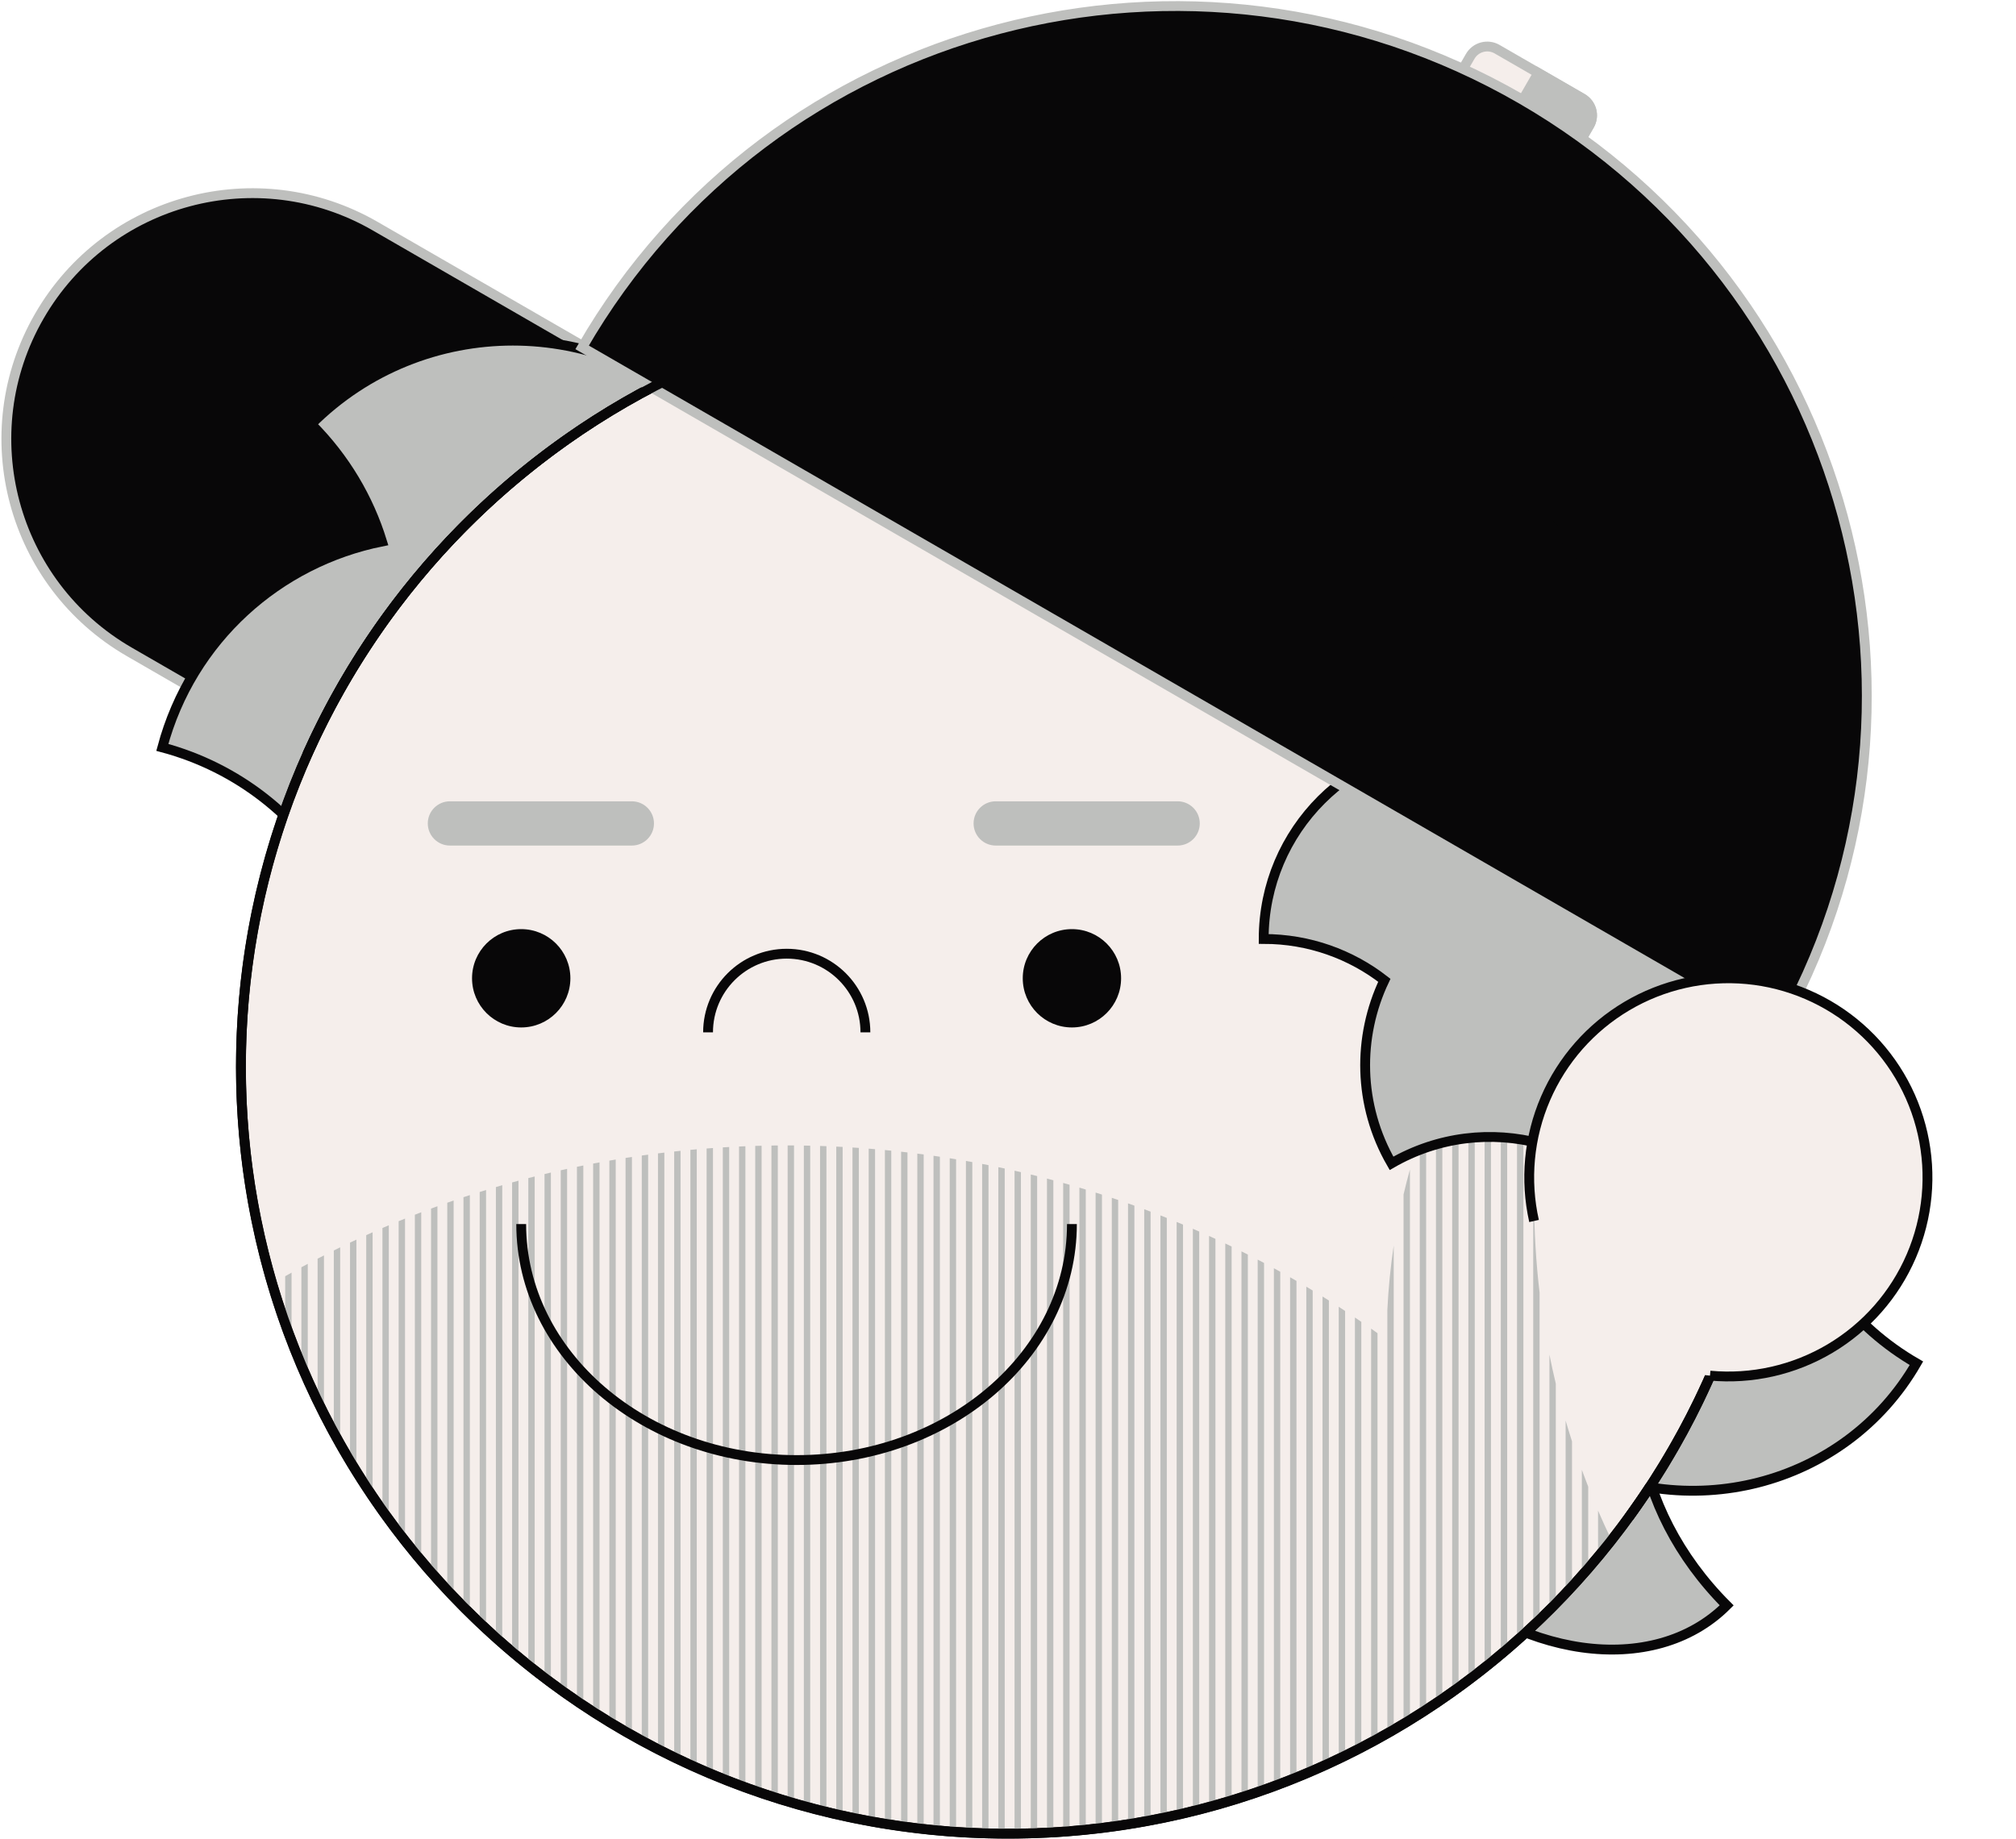
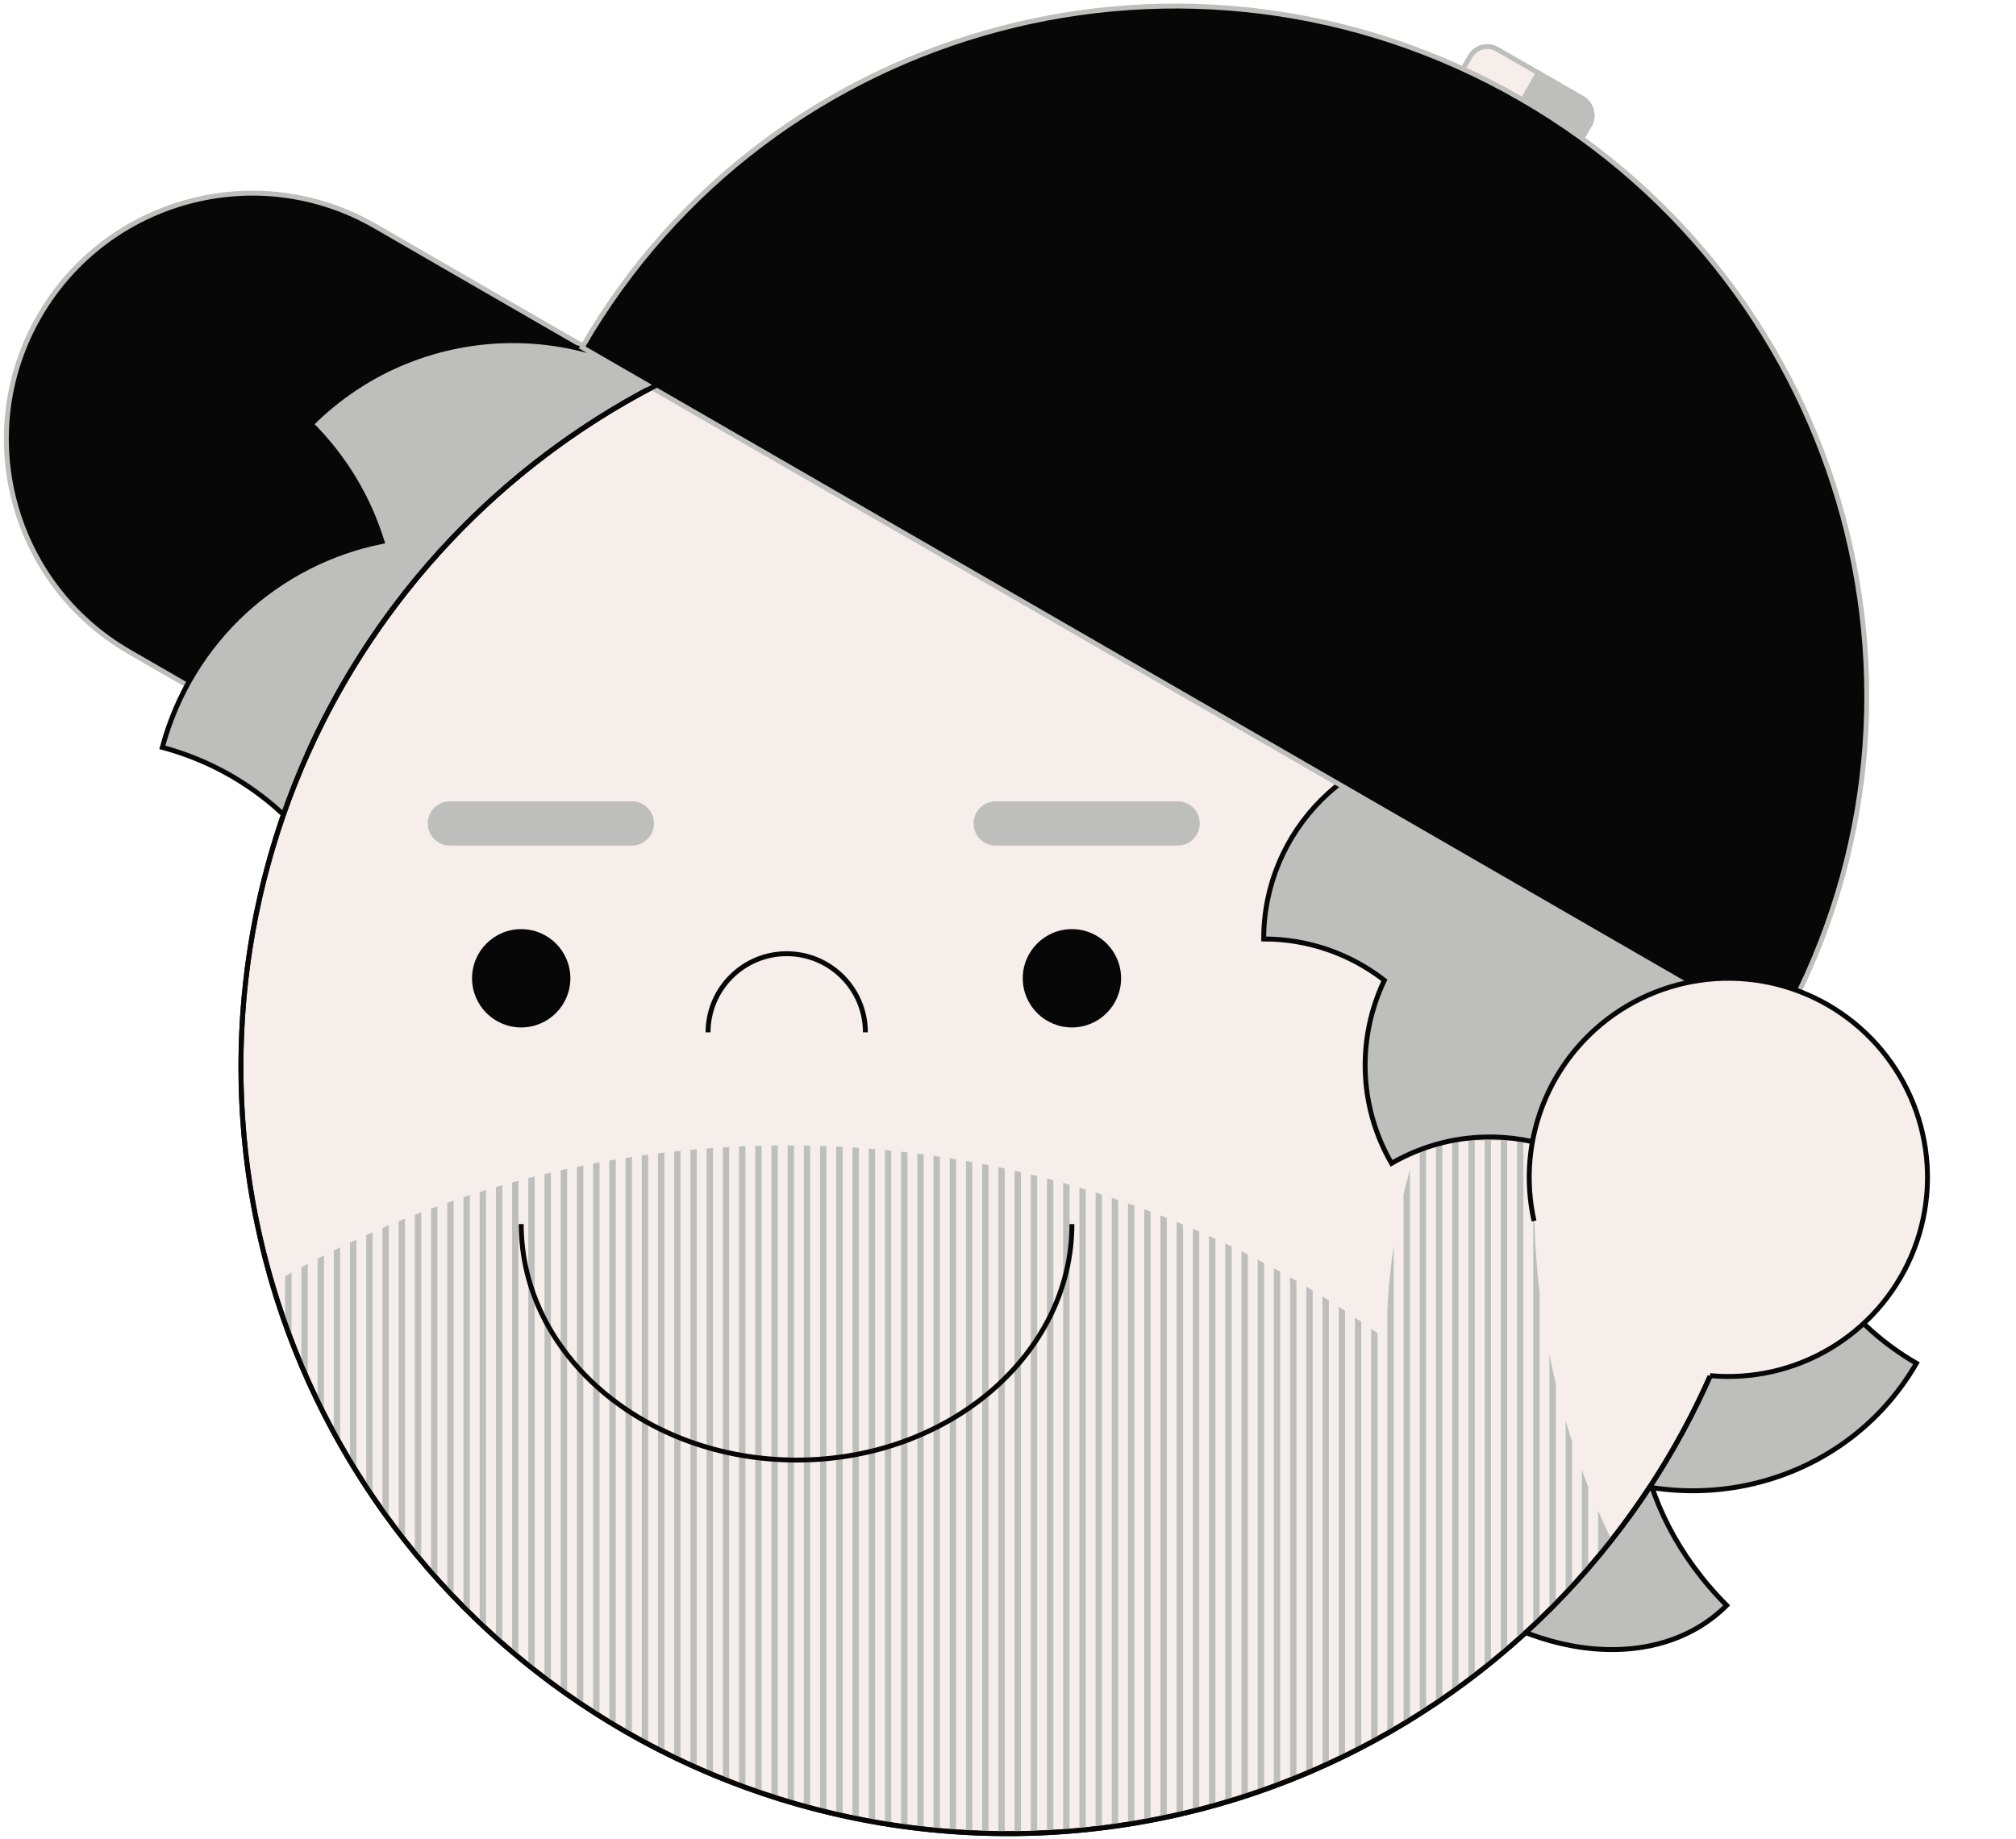
<svg xmlns="http://www.w3.org/2000/svg" width="410" height="374" viewBox="0 0 410 374" fill="none">
-   <rect x="301" y="8" width="28" height="20" rx="4" transform="rotate(30 301 8)" fill="#F5EEEB" stroke="#BEBFBD" stroke-width="2" />
-   <path d="M312.854 14.844L321.785 20C323.698 21.105 324.353 23.551 323.249 25.464L317.249 35.856C316.144 37.77 313.698 38.425 311.785 37.321L302.854 32.164L312.854 14.844Z" fill="#BEBFBD" stroke="#BEBFBD" stroke-width="2" />
-   <path d="M288.603 317.759C308.308 337.464 336.317 341.405 351.162 326.56C331.457 306.854 327.516 278.845 342.361 264L288.603 317.759Z" fill="#BEBFBD" stroke="#080708" stroke-width="2" />
-   <path d="M316.982 295.894C342.678 310.729 375.256 302.409 389.748 277.309C364.052 262.474 354.969 230.1 369.46 205L316.982 295.894Z" fill="#BEBFBD" stroke="#080708" stroke-width="2" />
-   <path d="M76.301 46C52.387 32.193 21.807 40.387 8 64.301C-5.807 88.216 2.387 118.795 26.301 132.603L62.472 153.486C76.831 121.313 101.764 94.896 132.853 78.65L76.301 46Z" fill="#080708" stroke="#BEBFBD" stroke-width="2" />
-   <path d="M63.284 86.284C85.938 63.631 122.666 63.631 145.32 86.284L98.007 133.597L74.031 223.076C82.323 192.131 63.959 160.323 33.013 152.031C38.917 129.998 56.743 114.342 77.691 110.146C74.997 101.415 70.195 93.195 63.284 86.284Z" fill="#BEBFBD" stroke="#080708" stroke-width="2" />
-   <circle cx="205" cy="217" r="156" fill="#F5EEEB" stroke="#080708" stroke-width="2" />
+   <rect x="301" y="8" width="28" height="20" rx="4" transform="rotate(30 301 8)" fill="#F5EEEB" stroke="#BEBFBD" />
+   <path d="M312.854 14.844L321.785 20C323.698 21.105 324.353 23.551 323.249 25.464L317.249 35.856C316.144 37.77 313.698 38.425 311.785 37.321L302.854 32.164L312.854 14.844Z" fill="#BEBFBD" stroke="#BEBFBD" />
+   <path d="M288.603 317.759C308.308 337.464 336.317 341.405 351.162 326.56C331.457 306.854 327.516 278.845 342.361 264L288.603 317.759Z" fill="#BEBFBD" stroke="#080708" />
+   <path d="M316.982 295.894C342.678 310.729 375.256 302.409 389.748 277.309C364.052 262.474 354.969 230.1 369.46 205L316.982 295.894Z" fill="#BEBFBD" stroke="#080708" />
+   <path d="M76.301 46C52.387 32.193 21.807 40.387 8 64.301C-5.807 88.216 2.387 118.795 26.301 132.603L62.472 153.486C76.831 121.313 101.764 94.896 132.853 78.65L76.301 46Z" fill="#080708" stroke="#BEBFBD" />
+   <path d="M63.284 86.284C85.938 63.631 122.666 63.631 145.32 86.284L98.007 133.597L74.031 223.076C82.323 192.131 63.959 160.323 33.013 152.031C38.917 129.998 56.743 114.342 77.691 110.146C74.997 101.415 70.195 93.195 63.284 86.284Z" fill="#BEBFBD" stroke="#080708" />
+   <circle cx="205" cy="217" r="156" fill="#F5EEEB" stroke="#080708" />
  <path d="M282.148 266.484V352.619C282.582 352.372 283.014 352.123 283.444 351.872V253.371C282.794 257.691 282.359 262.065 282.148 266.484Z" fill="#BEBFBD" />
  <path d="M285.444 242.976V350.686C285.878 350.425 286.31 350.161 286.741 349.896V237.911C286.275 239.59 285.843 241.278 285.444 242.976Z" fill="#BEBFBD" />
  <path d="M288.528 232H288.741V348.642C289.174 348.366 289.606 348.087 290.037 347.807V232H292.037V346.482C292.471 346.19 292.903 345.896 293.333 345.599V232H295.333V344.2C295.767 343.891 296.199 343.58 296.63 343.267V232H298.63V341.789C299.063 341.463 299.496 341.135 299.926 340.804V232H301.926V339.243C302.36 338.898 302.792 338.551 303.222 338.202V232H305.222V336.552C305.656 336.188 306.088 335.821 306.518 335.452V232H308.518V333.707C308.953 333.321 309.385 332.933 309.815 332.543V232H311.815V330.696C312.249 330.288 312.681 329.877 313.111 329.464V262.955C312.377 256.739 312 250.413 312 244C312 216.19 319.095 190.038 331.573 167.254C311.456 185.607 296.502 207.673 288.528 232Z" fill="#BEBFBD" />
  <path d="M315.111 275.556V327.506C315.546 327.073 315.978 326.637 316.407 326.199V281.452C315.939 279.5 315.507 277.535 315.111 275.556Z" fill="#BEBFBD" />
  <path d="M318.407 288.974V324.121C318.842 323.661 319.274 323.198 319.704 322.732V293.19C319.253 291.793 318.821 290.387 318.407 288.974Z" fill="#BEBFBD" />
  <path d="M321.704 298.999V320.522C322.139 320.032 322.571 319.539 323 319.043V302.418C322.555 301.285 322.123 300.145 321.704 298.999Z" fill="#BEBFBD" />
  <path d="M325 307.278V316.686C325.111 316.552 325.222 316.418 325.333 316.284L325.217 316.123C326.041 315.128 326.853 314.122 327.653 313.106C326.731 311.184 325.846 309.241 325 307.278Z" fill="#BEBFBD" />
  <path d="M280.148 353.74V271.197C279.717 270.888 279.285 270.581 278.852 270.275V354.446C279.285 354.212 279.717 353.977 280.148 353.74Z" fill="#BEBFBD" />
  <path d="M276.852 355.504V268.883C276.421 268.587 275.989 268.293 275.556 268V356.17C275.989 355.95 276.421 355.728 276.852 355.504Z" fill="#BEBFBD" />
  <path d="M273.556 357.168V266.667C273.125 266.383 272.693 266.101 272.259 265.821V357.796C272.692 357.589 273.125 357.379 273.556 357.168Z" fill="#BEBFBD" />
  <path d="M270.259 358.736V264.543C269.828 264.271 269.396 264.001 268.963 263.732V359.326C269.396 359.131 269.828 358.934 270.259 358.736Z" fill="#BEBFBD" />
  <path d="M266.963 360.21V262.508C266.532 262.248 266.1 261.989 265.667 261.732V360.764C266.1 360.581 266.532 360.396 266.963 360.21Z" fill="#BEBFBD" />
  <path d="M263.667 361.593V260.559C263.236 260.31 262.804 260.062 262.37 259.816V362.112C262.803 361.941 263.236 361.768 263.667 361.593Z" fill="#BEBFBD" />
  <path d="M260.37 362.888V258.693C259.939 258.454 259.507 258.217 259.074 257.981V363.374C259.507 363.214 259.939 363.052 260.37 362.888Z" fill="#BEBFBD" />
  <path d="M257.074 364.097V256.907C256.643 256.679 256.211 256.452 255.778 256.227V364.55C256.211 364.401 256.643 364.25 257.074 364.097Z" fill="#BEBFBD" />
  <path d="M253.778 365.222V255.199C253.347 254.981 252.914 254.764 252.481 254.548V365.642C252.914 365.504 253.346 365.364 253.778 365.222Z" fill="#BEBFBD" />
  <path d="M250.481 366.266V253.567C250.05 253.358 249.618 253.151 249.185 252.945V366.654C249.618 366.527 250.05 366.397 250.481 366.266Z" fill="#BEBFBD" />
  <path d="M247.185 367.229V252.007C246.754 251.808 246.322 251.61 245.889 251.414V367.586C246.322 367.469 246.754 367.35 247.185 367.229Z" fill="#BEBFBD" />
  <path d="M243.889 368.114V250.519C243.458 250.329 243.025 250.141 242.593 249.953V368.44C243.025 368.333 243.457 368.225 243.889 368.114Z" fill="#BEBFBD" />
  <path d="M240.593 368.921V249.101C240.161 248.92 239.729 248.74 239.296 248.562V369.218C239.729 369.121 240.161 369.022 240.593 368.921Z" fill="#BEBFBD" />
  <path d="M237.296 369.653V247.75C236.865 247.578 236.433 247.407 236 247.238V369.92C236.433 369.833 236.865 369.744 237.296 369.653Z" fill="#BEBFBD" />
  <path d="M234 370.309V246.466C233.569 246.303 233.137 246.14 232.704 245.979V370.547C233.136 370.47 233.569 370.391 234 370.309Z" fill="#BEBFBD" />
  <path d="M230.704 370.892V245.247C230.272 245.092 229.84 244.938 229.407 244.786V371.102C229.84 371.034 230.272 370.964 230.704 370.892Z" fill="#BEBFBD" />
  <path d="M227.407 371.403V244.092C226.976 243.945 226.544 243.799 226.111 243.655V371.584C226.544 371.525 226.976 371.465 227.407 371.403Z" fill="#BEBFBD" />
  <path d="M224.111 371.841V242.999C223.68 242.86 223.248 242.723 222.815 242.586V371.994C223.247 371.945 223.68 371.894 224.111 371.841Z" fill="#BEBFBD" />
  <path d="M220.815 372.208V241.968C220.383 241.837 219.951 241.707 219.519 241.579V372.333C219.951 372.293 220.383 372.252 220.815 372.208Z" fill="#BEBFBD" />
  <path d="M217.519 372.505V240.997C217.087 240.873 216.655 240.752 216.222 240.631V372.602C216.655 372.572 217.087 372.539 217.519 372.505Z" fill="#BEBFBD" />
  <path d="M214.222 372.732V240.085C213.791 239.969 213.359 239.855 212.926 239.742V372.802C213.358 372.78 213.791 372.757 214.222 372.732Z" fill="#BEBFBD" />
  <path d="M210.926 372.889V239.232C210.494 239.124 210.062 239.017 209.63 238.912V372.933C210.062 372.92 210.494 372.906 210.926 372.889Z" fill="#BEBFBD" />
  <path d="M207.63 372.978V238.436C207.198 238.335 206.766 238.236 206.333 238.139V372.994C206.766 372.991 207.198 372.985 207.63 372.978Z" fill="#BEBFBD" />
  <path d="M204.333 372.999V237.697C203.902 237.604 203.47 237.512 203.037 237.422V372.988C203.469 372.993 203.901 372.997 204.333 372.999Z" fill="#BEBFBD" />
  <path d="M201.037 372.951V237.014C200.605 236.929 200.173 236.844 199.741 236.761V372.913C200.172 372.927 200.604 372.94 201.037 372.951Z" fill="#BEBFBD" />
  <path d="M197.741 372.834V236.387C197.309 236.309 196.877 236.231 196.444 236.156V372.769C196.876 372.793 197.308 372.814 197.741 372.834Z" fill="#BEBFBD" />
  <path d="M194.444 372.648V235.815C194.013 235.743 193.581 235.673 193.148 235.605V372.556C193.58 372.589 194.012 372.62 194.444 372.648Z" fill="#BEBFBD" />
  <path d="M191.148 372.393V235.297C190.717 235.233 190.284 235.17 189.852 235.108V372.274C190.283 372.315 190.716 372.355 191.148 372.393Z" fill="#BEBFBD" />
  <path d="M187.852 372.068V234.833C187.42 234.775 186.988 234.719 186.556 234.665V371.921C186.987 371.972 187.419 372.021 187.852 372.068Z" fill="#BEBFBD" />
  <path d="M184.556 371.672V234.422C184.124 234.371 183.692 234.322 183.259 234.275V371.497C183.691 371.557 184.123 371.616 184.556 371.672Z" fill="#BEBFBD" />
  <path d="M181.259 371.205V234.064C180.828 234.02 180.395 233.978 179.963 233.937V371.001C180.394 371.071 180.827 371.139 181.259 371.205Z" fill="#BEBFBD" />
  <path d="M177.963 370.665V233.758C177.531 233.721 177.099 233.686 176.667 233.652V370.433C177.098 370.512 177.53 370.59 177.963 370.665Z" fill="#BEBFBD" />
  <path d="M174.667 370.053V233.504C174.235 233.475 173.803 233.446 173.37 233.419V369.792C173.802 369.88 174.234 369.967 174.667 370.053Z" fill="#BEBFBD" />
  <path d="M171.37 369.366V233.303C170.939 233.28 170.507 233.258 170.074 233.237V369.075C170.506 369.174 170.938 369.271 171.37 369.366Z" fill="#BEBFBD" />
  <path d="M168.074 368.604V233.152C167.642 233.136 167.21 233.121 166.778 233.107V368.283C167.209 368.392 167.641 368.499 168.074 368.604Z" fill="#BEBFBD" />
  <path d="M164.778 367.765V233.053C164.346 233.044 163.914 233.035 163.481 233.028V367.414C163.913 367.533 164.345 367.65 164.778 367.765Z" fill="#BEBFBD" />
  <path d="M161.481 366.849V233.005C161.05 233.002 160.618 233 160.185 233V366.467C160.617 366.596 161.049 366.724 161.481 366.849Z" fill="#BEBFBD" />
  <path d="M158.185 365.854V233.008C157.753 233.011 157.321 233.016 156.889 233.023V365.44C157.32 365.58 157.752 365.718 158.185 365.854Z" fill="#BEBFBD" />
  <path d="M154.889 364.777V233.061C154.456 233.071 154.024 233.083 153.593 233.096V364.331C154.024 364.482 154.456 364.63 154.889 364.777Z" fill="#BEBFBD" />
  <path d="M151.593 363.618V233.165C151.16 233.182 150.728 233.201 150.296 233.22V363.139C150.728 363.301 151.16 363.46 151.593 363.618Z" fill="#BEBFBD" />
  <path d="M148.296 362.374V233.321C147.864 233.344 147.432 233.37 147 233.396V361.862C147.431 362.035 147.863 362.205 148.296 362.374Z" fill="#BEBFBD" />
  <path d="M145 361.044V233.528C144.568 233.558 144.135 233.59 143.704 233.623V360.497C144.135 360.681 144.567 360.863 145 361.044Z" fill="#BEBFBD" />
  <path d="M141.704 359.624V233.786C141.271 233.824 140.839 233.863 140.407 233.903V359.041C140.838 359.237 141.271 359.432 141.704 359.624Z" fill="#BEBFBD" />
  <path d="M138.407 358.113V234.097C137.975 234.142 137.543 234.187 137.111 234.234V357.493C137.542 357.701 137.974 357.908 138.407 358.113Z" fill="#BEBFBD" />
  <path d="M135.111 356.507V234.461C134.679 234.512 134.246 234.564 133.815 234.618V355.848C134.246 356.07 134.678 356.289 135.111 356.507Z" fill="#BEBFBD" />
  <path d="M131.815 354.803V234.877C131.382 234.935 130.95 234.995 130.519 235.055V354.105C130.949 354.339 131.382 354.572 131.815 354.803Z" fill="#BEBFBD" />
  <path d="M128.519 352.997V235.347C128.086 235.412 127.654 235.478 127.222 235.546V352.258C127.653 352.506 128.085 352.753 128.519 352.997Z" fill="#BEBFBD" />
  <path d="M125.222 351.086V235.87C124.79 235.942 124.358 236.016 123.926 236.091V350.304C124.357 350.567 124.789 350.827 125.222 351.086Z" fill="#BEBFBD" />
  <path d="M121.926 349.065V236.448C121.493 236.528 121.061 236.608 120.63 236.69V348.238C121.06 348.516 121.492 348.791 121.926 349.065Z" fill="#BEBFBD" />
  <path d="M118.63 346.928V237.081C118.197 237.168 117.765 237.256 117.333 237.345V346.055C117.764 346.348 118.196 346.639 118.63 346.928Z" fill="#BEBFBD" />
  <path d="M115.333 344.671V237.769C114.901 237.863 114.469 237.959 114.037 238.055V343.749C114.468 344.059 114.9 344.366 115.333 344.671Z" fill="#BEBFBD" />
  <path d="M112.037 342.287V238.514C111.604 238.615 111.172 238.718 110.741 238.822V341.313C111.171 341.64 111.603 341.965 112.037 342.287Z" fill="#BEBFBD" />
  <path d="M108.741 339.769V239.315C108.308 239.424 107.876 239.535 107.444 239.646V338.74C107.875 339.085 108.307 339.428 108.741 339.769Z" fill="#BEBFBD" />
  <path d="M105.444 337.108V240.174C105.012 240.291 104.58 240.409 104.148 240.528V336.021C104.578 336.385 105.01 336.748 105.444 337.108Z" fill="#BEBFBD" />
  <path d="M102.148 334.295V241.092C101.715 241.216 101.283 241.342 100.852 241.469V333.145C101.282 333.531 101.714 333.914 102.148 334.295Z" fill="#BEBFBD" />
  <path d="M98.852 331.319V242.069C98.419 242.202 97.987 242.335 97.556 242.47V330.101C97.985 330.509 98.418 330.915 98.852 331.319Z" fill="#BEBFBD" />
  <path d="M95.556 328.166V243.107C95.123 243.247 94.691 243.389 94.259 243.532V326.875C94.689 327.308 95.121 327.738 95.556 328.166Z" fill="#BEBFBD" />
  <path d="M92.259 324.822V244.206C91.826 244.354 91.394 244.504 90.963 244.655V323.451C91.392 323.91 91.825 324.367 92.259 324.822Z" fill="#BEBFBD" />
  <path d="M88.963 321.268V245.368C88.53 245.524 88.098 245.683 87.667 245.842V319.808C88.096 320.298 88.528 320.784 88.963 321.268Z" fill="#BEBFBD" />
  <path d="M85.667 317.482V246.593C85.234 246.758 84.802 246.925 84.37 247.093V315.924C84.799 316.446 85.231 316.965 85.667 317.482Z" fill="#BEBFBD" />
  <path d="M82.37 313.437V247.884C81.938 248.058 81.505 248.233 81.074 248.41V311.767C81.502 312.327 81.935 312.883 82.37 313.437Z" fill="#BEBFBD" />
  <path d="M79.074 309.098V249.241C78.641 249.424 78.209 249.608 77.778 249.794V307.302C78.206 307.903 78.638 308.502 79.074 309.098Z" fill="#BEBFBD" />
  <path d="M75.778 304.421V250.667C75.345 250.858 74.913 251.052 74.481 251.246V302.478C74.909 303.129 75.341 303.777 75.778 304.421Z" fill="#BEBFBD" />
  <path d="M72.481 299.35V252.162C72.049 252.363 71.616 252.565 71.185 252.769V297.23C71.612 297.941 72.044 298.647 72.481 299.35Z" fill="#BEBFBD" />
  <path d="M69.185 293.804V253.728C68.752 253.939 68.32 254.151 67.889 254.365V291.47C68.314 292.252 68.747 293.03 69.185 293.804Z" fill="#BEBFBD" />
  <path d="M65.889 287.672V255.369C65.456 255.589 65.024 255.811 64.593 256.034V285.065C65.017 285.938 65.449 286.807 65.889 287.672Z" fill="#BEBFBD" />
  <path d="M62.593 280.782V257.084C62.16 257.315 61.727 257.547 61.296 257.78V277.81C61.718 278.806 62.151 279.797 62.593 280.782Z" fill="#BEBFBD" />
  <path d="M59.296 272.853C58.851 271.691 58.419 270.523 58 269.347V259.606C58.431 259.362 58.863 259.119 59.296 258.878V272.853Z" fill="#BEBFBD" />
  <path d="M56 260.752C55.777 260.882 55.555 261.012 55.333 261.142C55.55 261.879 55.772 262.614 56 263.346V260.752Z" fill="#BEBFBD" />
  <circle cx="106" cy="199" r="10" fill="#080708" />
-   <path d="M176 210C176 201.163 168.837 194 160 194C151.163 194 144 201.163 144 210" stroke="#080708" stroke-width="2" />
-   <path d="M106 249C106 275.51 131.072 297 162 297C192.928 297 218 275.51 218 249" stroke="#080708" stroke-width="2" />
+   <path d="M176 210C176 201.163 168.837 194 160 194C151.163 194 144 201.163 144 210" stroke="#080708" />
+   <path d="M106 249C106 275.51 131.072 297 162 297C192.928 297 218 275.51 218 249" stroke="#080708" />
  <circle cx="218" cy="199" r="10" fill="#080708" />
  <rect x="87" y="163" width="46" height="9" rx="4.5" fill="#BEBFBD" />
  <rect x="198" y="163" width="46" height="9" rx="4.5" fill="#BEBFBD" />
-   <path d="M331.244 308.661C349.96 282.929 361 251.254 361 217C361 214.752 360.952 212.514 360.858 210.289L132.853 78.65C101.763 94.896 76.831 121.313 62.472 153.486" stroke="#080708" stroke-width="2" />
-   <path d="M297 151C274.909 151 257 168.909 257 191C266.248 191 274.764 194.139 281.539 199.409C276.069 210.895 276.158 224.791 283 236.641C302.132 225.595 326.595 232.15 337.641 251.282L323.174 226.225C325.53 226.393 327.16 226.5 327.5 226.5C328.286 226.5 333.187 220.053 337.964 213.768C342.307 208.055 346.548 202.476 347.5 202C349.1 201.2 331.167 182.667 322 173.5L297 169.712V151Z" fill="#BEBFBD" stroke="#080708" stroke-width="2" />
-   <path d="M309.355 20.128C242.337 -18.564 156.838 4.059 118.387 70.658L361.079 210.777C399.53 144.177 376.372 58.821 309.355 20.128Z" fill="#080708" stroke="#BEBFBD" stroke-width="2" />
+   <path d="M331.244 308.661C349.96 282.929 361 251.254 361 217C361 214.752 360.952 212.514 360.858 210.289L132.853 78.65C101.763 94.896 76.831 121.313 62.472 153.486" stroke="#080708" />
+   <path d="M297 151C274.909 151 257 168.909 257 191C266.248 191 274.764 194.139 281.539 199.409C276.069 210.895 276.158 224.791 283 236.641C302.132 225.595 326.595 232.15 337.641 251.282L323.174 226.225C325.53 226.393 327.16 226.5 327.5 226.5C328.286 226.5 333.187 220.053 337.964 213.768C342.307 208.055 346.548 202.476 347.5 202C349.1 201.2 331.167 182.667 322 173.5L297 169.712V151Z" fill="#BEBFBD" stroke="#080708" />
+   <path d="M309.355 20.128C242.337 -18.564 156.838 4.059 118.387 70.658L361.079 210.777C399.53 144.177 376.372 58.821 309.355 20.128Z" fill="#080708" stroke="#BEBFBD" />
  <circle cx="351.5" cy="239.5" r="40.5" transform="rotate(95.2923 351.5 239.5)" fill="#F5EEEB" />
-   <path d="M347.764 279.827C356.279 280.616 364.825 278.69 372.177 274.324C379.53 269.958 385.312 263.377 388.695 255.524C392.078 247.671 392.889 238.948 391.011 230.606C389.134 222.264 384.664 214.73 378.242 209.084C371.82 203.438 363.776 199.969 355.262 199.175C346.748 198.381 338.201 200.302 330.845 204.663C323.49 209.024 317.704 215.601 314.315 223.452C310.927 231.303 310.11 240.025 311.983 248.368" stroke="#080708" stroke-width="2" />
-   <path d="M322.999 114.96C298.488 86.615 264.592 68.04 227.511 62.633C190.43 57.225 152.641 65.346 121.056 85.511C89.47 105.676 66.198 136.536 55.497 172.449C44.795 208.362 47.378 246.927 62.774 281.092C78.17 315.256 105.349 342.738 139.342 358.51C173.335 374.282 211.869 377.29 247.898 366.986C283.926 356.681 315.042 333.752 335.554 302.391" stroke="#080708" stroke-width="2" />
+   <path d="M347.764 279.827C356.279 280.616 364.825 278.69 372.177 274.324C379.53 269.958 385.312 263.377 388.695 255.524C392.078 247.671 392.889 238.948 391.011 230.606C389.134 222.264 384.664 214.73 378.242 209.084C371.82 203.438 363.776 199.969 355.262 199.175C346.748 198.381 338.201 200.302 330.845 204.663C323.49 209.024 317.704 215.601 314.315 223.452C310.927 231.303 310.11 240.025 311.983 248.368" stroke="#080708" />
+   <path d="M322.999 114.96C298.488 86.615 264.592 68.04 227.511 62.633C190.43 57.225 152.641 65.346 121.056 85.511C89.47 105.676 66.198 136.536 55.497 172.449C44.795 208.362 47.378 246.927 62.774 281.092C78.17 315.256 105.349 342.738 139.342 358.51C173.335 374.282 211.869 377.29 247.898 366.986C283.926 356.681 315.042 333.752 335.554 302.391" stroke="#080708" />
</svg>
